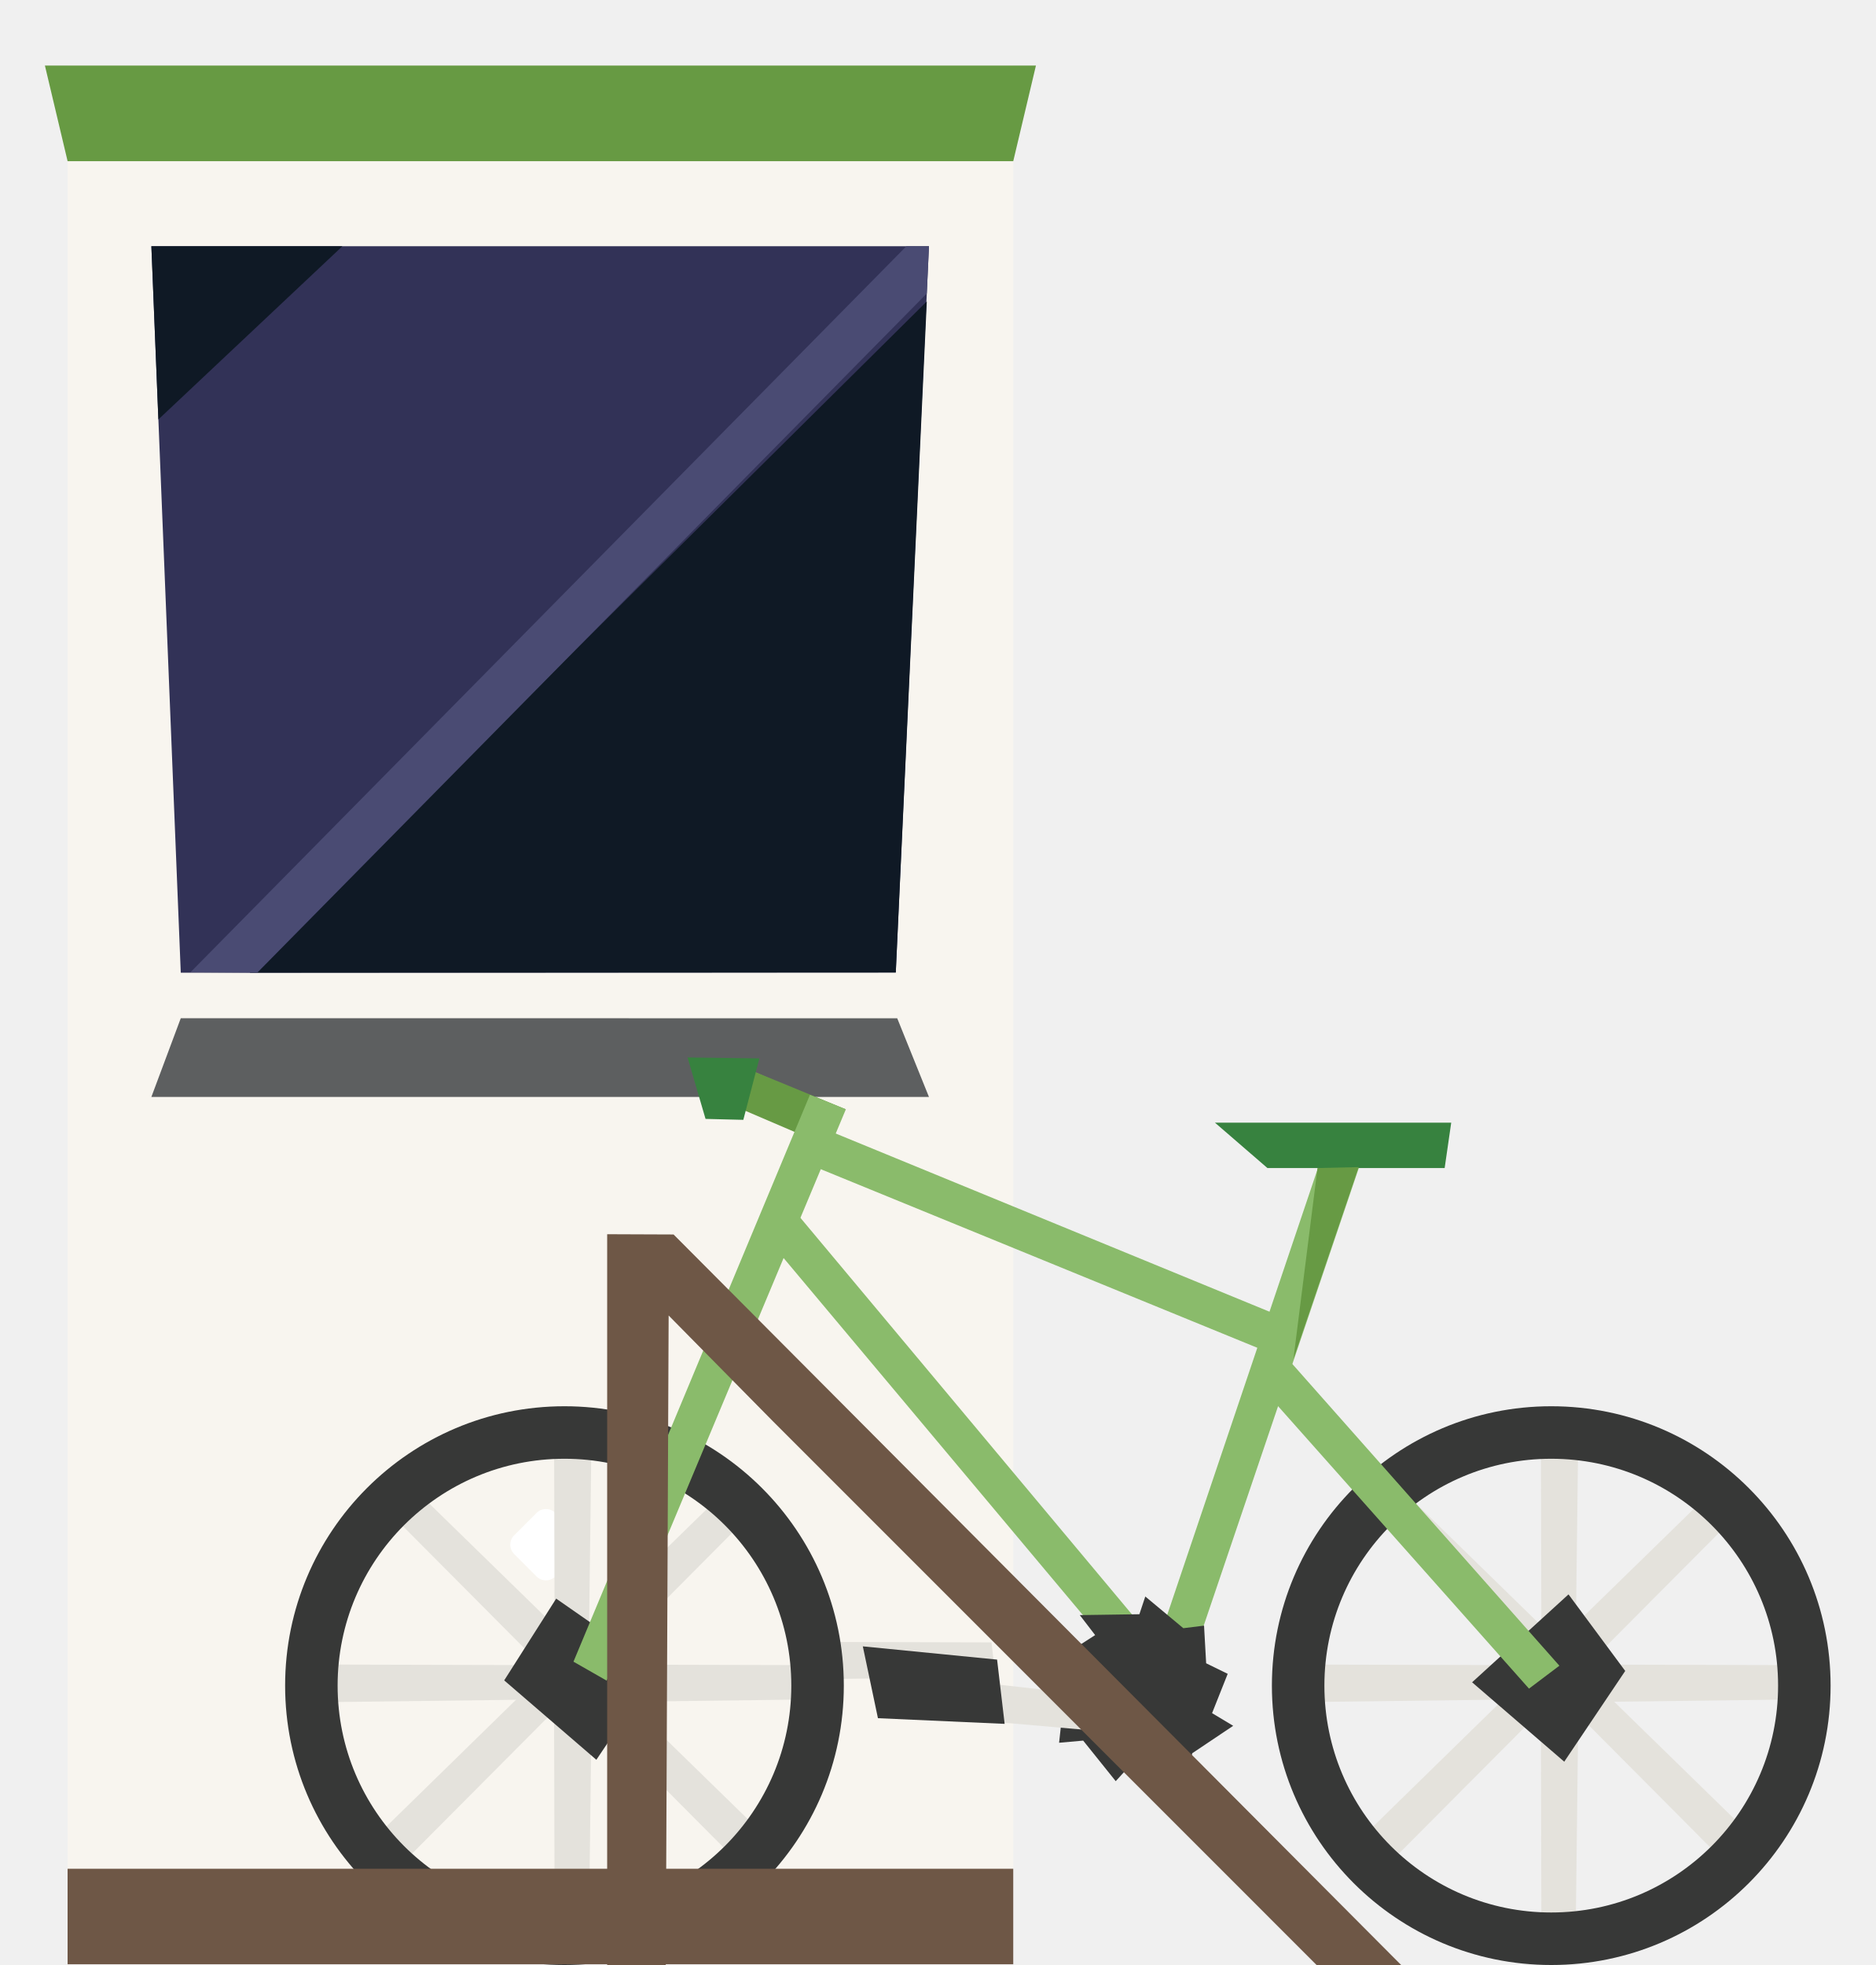
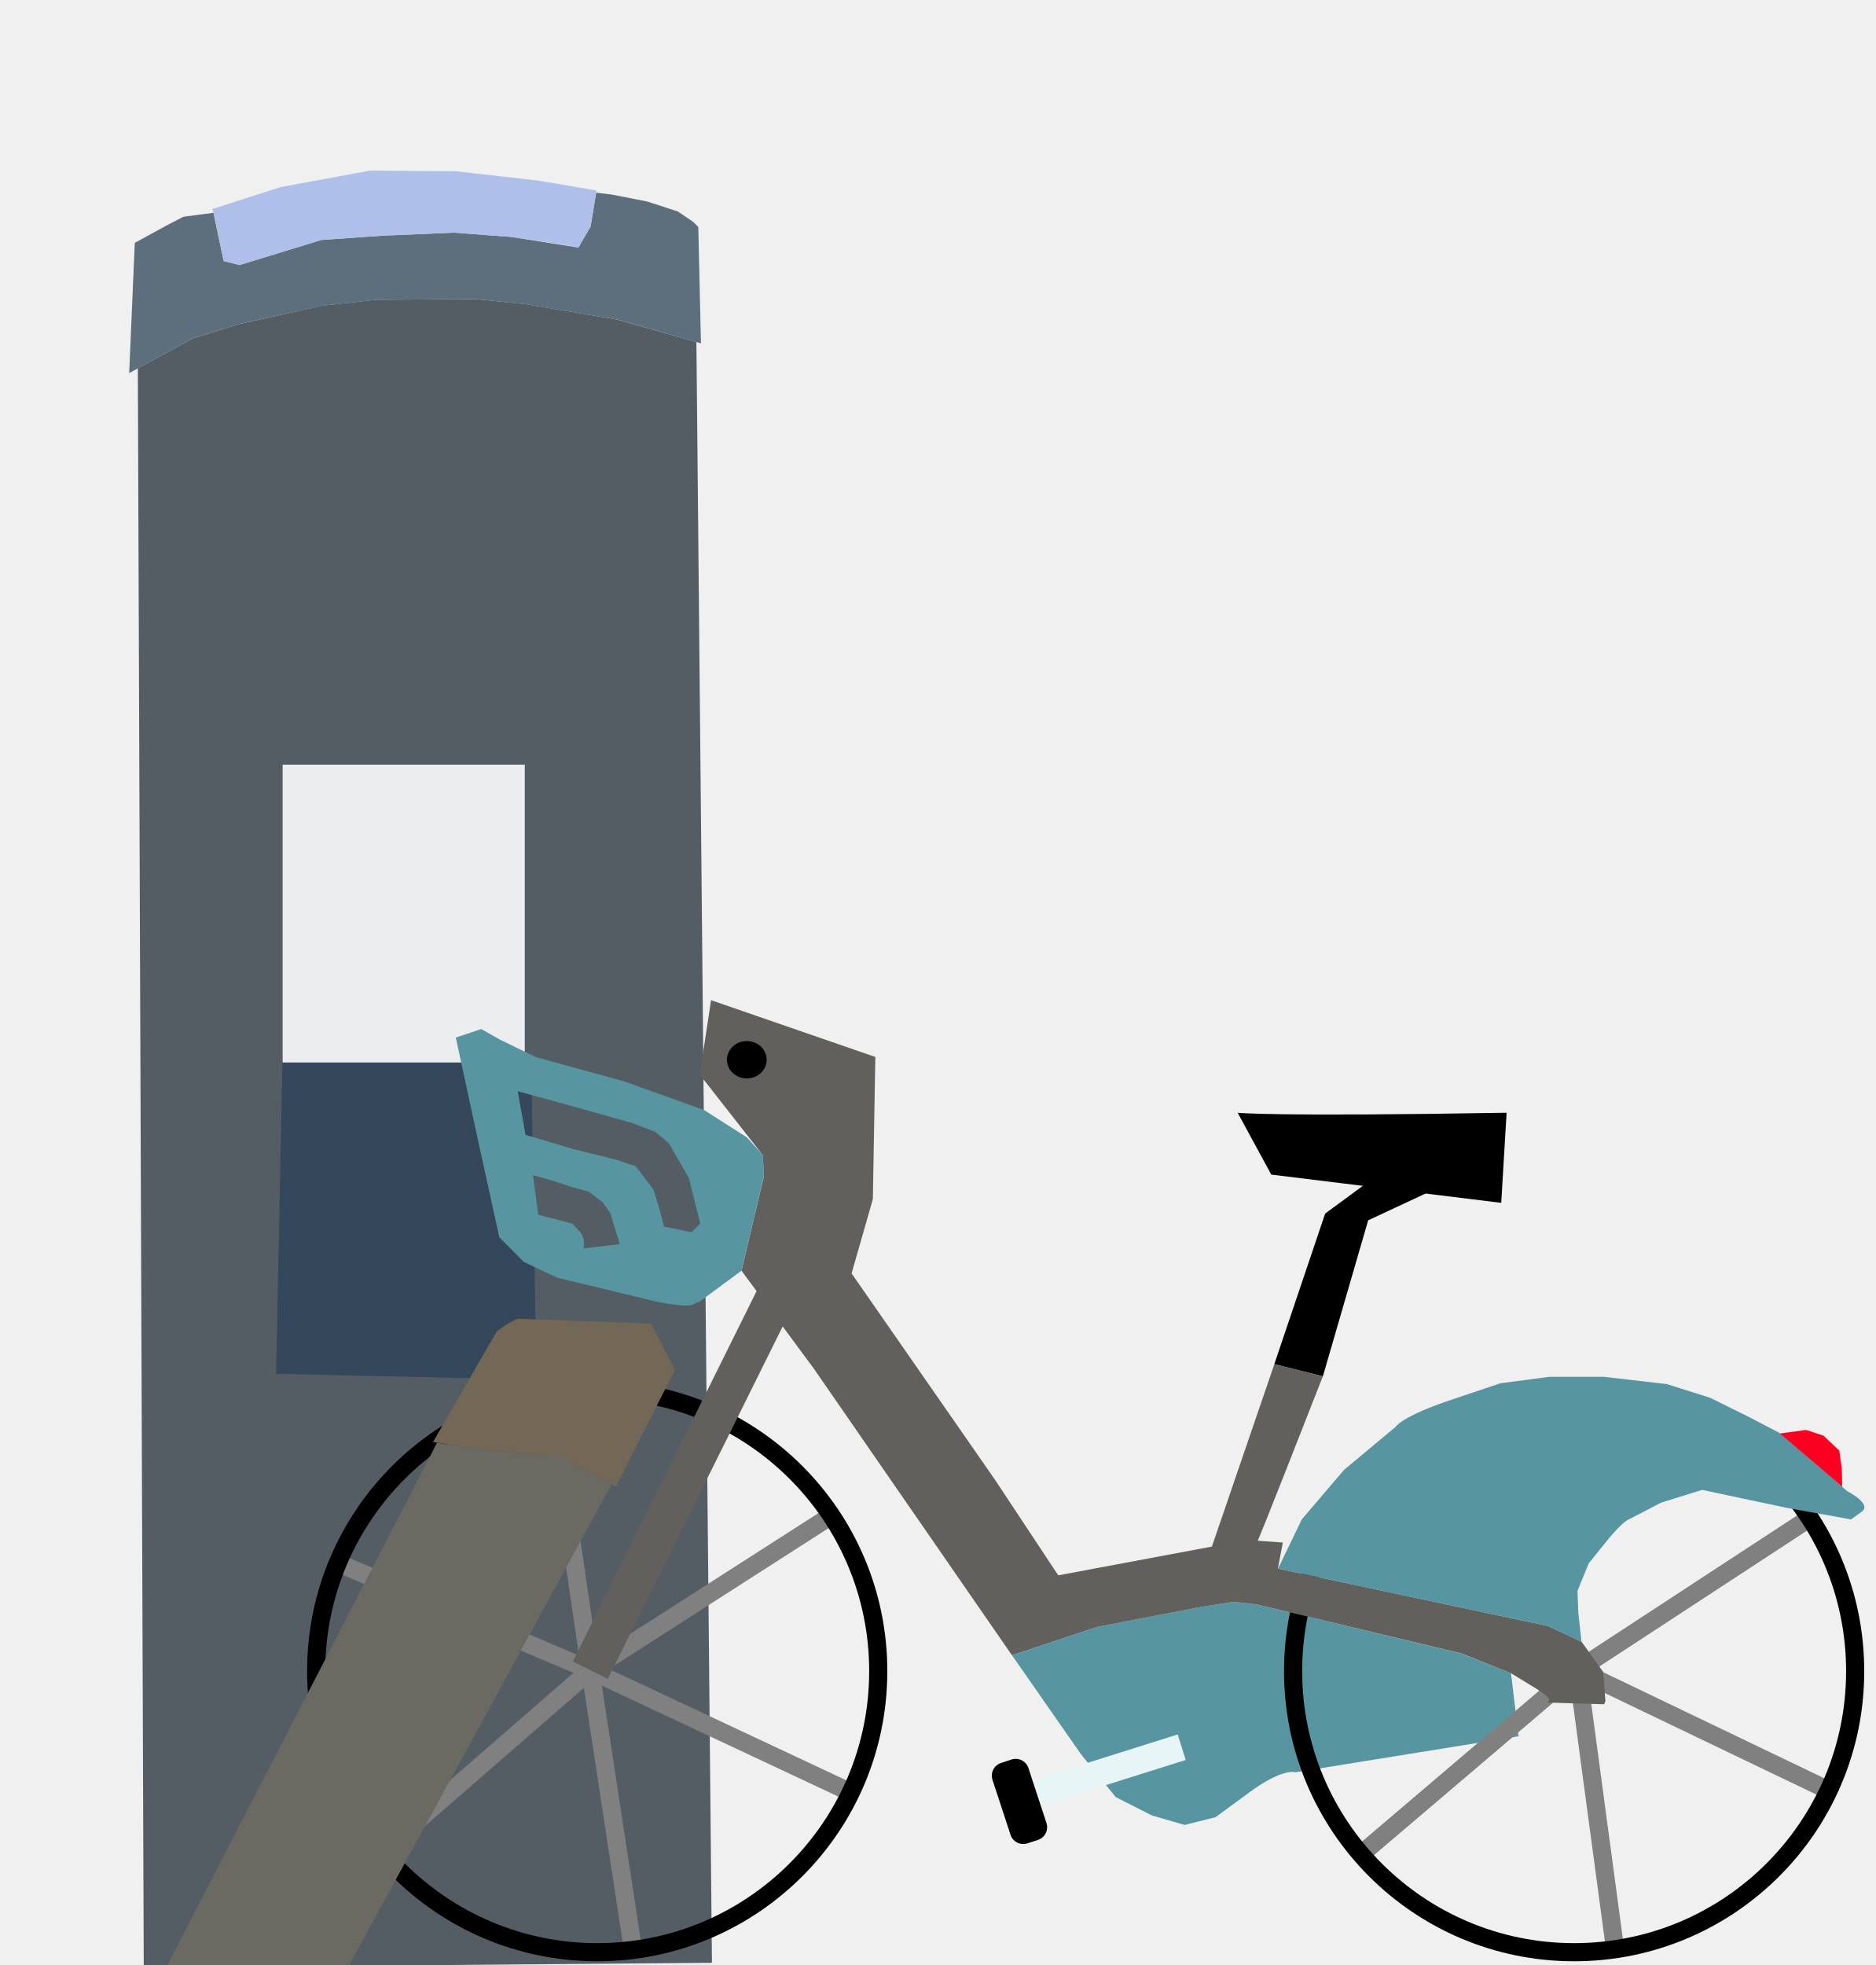
- <svg xmlns="http://www.w3.org/2000/svg" width="100%" height="100%" viewBox="0 0 210 220" version="1.1" xml:space="preserve" style="fill-rule:evenodd;clip-rule:evenodd;stroke-linejoin:round;stroke-miterlimit:2;">
-   <g id="bikeshare-left" transform="matrix(1.27,0,0,1.27,5.02903,7.34142)">
-     <rect x="2" y="0" width="83.373" height="167.112" style="fill:rgb(248,245,239);fill-rule:nonzero;" />
-     <path d="M77.942,15.926L75.016,79.95L11.978,79.971L9.386,15.926L77.942,15.926Z" style="fill:rgb(50,50,87);fill-rule:nonzero;" />
-     <path d="M9.387,15.926L10.004,31.197L26.228,15.926L9.387,15.926Z" style="fill:rgb(15,25,37);fill-rule:nonzero;" />
-     <path d="M77.751,20.793L18.063,79.97L20.91,79.97L75.017,79.953L77.751,20.812L77.751,20.793Z" style="fill:rgb(15,25,37);fill-rule:nonzero;" />
-     <path d="M77.942,90.922L75.144,83.987L11.978,83.985L9.386,90.922L77.942,90.922Z" style="fill:rgb(93,95,96);fill-rule:nonzero;" />
-     <path d="M41.371,129.57L43.349,127.591C43.805,127.136 44.543,127.136 44.999,127.591L46.977,129.57C47.433,130.025 47.433,130.764 46.977,131.219L44.999,133.199C44.543,133.654 43.805,133.654 43.349,133.199L41.371,131.219C40.915,130.764 40.915,130.025 41.371,129.57" style="fill:white;fill-rule:nonzero;" />
-     <path d="M83.804,142.049L83.456,139.006L66.689,138.963L66.222,142.269L83.804,142.049Z" style="fill:rgb(228,226,220);fill-rule:nonzero;" />
-     <path d="M120.279,126.176L118.374,128.572L130.2,140.459L132.866,138.453L120.279,126.176Z" style="fill:rgb(228,226,220);fill-rule:nonzero;" />
-     <path d="M137.779,143.676L135.874,146.072L147.7,157.959L150.366,155.953L137.779,143.676Z" style="fill:rgb(228,226,220);fill-rule:nonzero;" />
-     <path d="M146.461,126.176L148.366,128.572L136.54,140.459L133.874,138.453L146.461,126.176Z" style="fill:rgb(228,226,220);fill-rule:nonzero;" />
-     <path d="M130.211,142.426L132.091,144.849L119.073,157.926L116.374,155.953L130.211,142.426Z" style="fill:rgb(228,226,220);fill-rule:nonzero;" />
-     <path d="M153.489,144.049L153.141,141.007L136.374,140.964L135.907,144.269L153.489,144.049Z" style="fill:rgb(228,226,220);fill-rule:nonzero;" />
-     <path d="M128.741,144.049L128.393,141.006L111.626,140.963L111.159,144.269L128.741,144.049Z" style="fill:rgb(228,226,220);fill-rule:nonzero;" />
-     <path d="M134.976,163.312L131.935,162.952L131.892,145.467L135.195,144.981L134.976,163.312Z" style="fill:rgb(228,226,220);fill-rule:nonzero;" />
-     <path d="M134.976,137.813L131.935,137.465L131.892,120.699L135.195,120.231L134.976,137.813Z" style="fill:rgb(228,226,220);fill-rule:nonzero;" />
-     <path d="M112.806,142.818C112.806,131.772 121.76,122.818 132.806,122.818C143.852,122.818 152.806,131.772 152.806,142.818C152.806,153.865 143.852,162.818 132.806,162.818C121.76,162.818 112.806,153.865 112.806,142.818M108.178,142.819C108.178,156.422 119.204,167.448 132.806,167.448C146.409,167.448 157.435,156.422 157.435,142.819C157.435,129.216 146.409,118.19 132.806,118.19C119.204,118.19 108.178,129.216 108.178,142.819" style="fill:rgb(55,56,55);fill-rule:nonzero;" />
-     <path d="M98.721,139.986L66.427,101.36L63.832,103.579L95.913,141.844L98.721,139.986Z" style="fill:rgb(138,187,107);fill-rule:nonzero;" />
-     <path d="M109.92,110.658L67.298,93.151L66.037,96.323L108.334,113.625L109.92,110.658Z" style="fill:rgb(138,187,107);fill-rule:nonzero;" />
-     <path d="M70.398,92.176L61.63,88.319L60.357,91.486L69.078,95.248L70.398,92.176Z" style="fill:rgb(236,219,177);fill-rule:nonzero;" />
-     <path d="M100.832,141.464L116.621,94.88L113.375,93.822L97.781,140.043L100.832,141.464Z" style="fill:rgb(138,187,107);fill-rule:nonzero;" />
-     <path d="M123.988,93.189L123.409,97.191L107.783,97.19L103.155,93.189L123.988,93.189Z" style="fill:rgb(55,130,63);fill-rule:nonzero;" />
-     <path d="M97.016,134.961L96.495,136.525L91.241,136.602L92.594,138.364L88.447,141.034L90.01,142.439L89.415,147.855L91.539,147.666L94.408,151.242L96.01,149.491L100.779,150.722L101.151,148.783L104.765,146.361L102.903,145.244L104.281,141.779L102.381,140.849L102.195,137.531L100.369,137.756L97.016,134.961Z" style="fill:rgb(55,56,55);fill-rule:nonzero;" />
-     <path d="M61.631,88.318L60.889,91.774L66.139,94.024L70.615,92.014L61.631,88.318Z" style="fill:rgb(103,154,68);fill-rule:nonzero;" />
-     <path d="M58.244,92.858L61.575,92.941L62.993,87.524L56.66,87.441L58.244,92.858Z" style="fill:rgb(55,130,63);fill-rule:nonzero;" />
-     <path d="M33.279,126.176L31.374,128.572L43.2,140.459L45.866,138.453L33.279,126.176Z" style="fill:rgb(228,226,220);fill-rule:nonzero;" />
-     <path d="M50.779,143.676L48.874,146.072L60.7,157.959L63.366,155.953L50.779,143.676Z" style="fill:rgb(228,226,220);fill-rule:nonzero;" />
-     <path d="M59.461,126.176L61.366,128.572L49.54,140.459L46.874,138.453L59.461,126.176Z" style="fill:rgb(228,226,220);fill-rule:nonzero;" />
-     <path d="M43.211,142.426L45.091,144.849L32.073,157.926L29.374,155.953L43.211,142.426Z" style="fill:rgb(228,226,220);fill-rule:nonzero;" />
-     <path d="M66.489,144.049L66.141,141.007L49.374,140.964L48.907,144.269L66.489,144.049Z" style="fill:rgb(228,226,220);fill-rule:nonzero;" />
-     <path d="M42.934,144.049L42.586,141.007L25.819,140.964L25.352,144.269L42.934,144.049Z" style="fill:rgb(228,226,220);fill-rule:nonzero;" />
-     <path d="M47.976,163.312L44.935,162.952L44.892,145.467L48.195,144.981L47.976,163.312Z" style="fill:rgb(228,226,220);fill-rule:nonzero;" />
-     <path d="M47.976,137.813L44.935,137.465L44.892,120.699L48.195,120.231L47.976,137.813Z" style="fill:rgb(228,226,220);fill-rule:nonzero;" />
-     <path d="M134.328,134.775L139.328,141.525L133.953,149.525L125.828,142.525L134.328,134.775Z" style="fill:rgb(55,56,55);fill-rule:nonzero;" />
-     <path d="M45.076,135.149L53.993,141.357L48.618,149.357L40.493,142.357L45.076,135.149Z" style="fill:rgb(55,56,55);fill-rule:nonzero;" />
-     <path d="M133.524,141.063L109.068,113.434L106.54,115.727L130.845,143.084L133.524,141.063Z" style="fill:rgb(138,187,107);fill-rule:nonzero;" />
-     <path d="M25.806,142.818C25.806,131.772 34.76,122.818 45.806,122.818C56.852,122.818 65.806,131.772 65.806,142.818C65.806,153.865 56.852,162.818 45.806,162.818C34.76,162.818 25.806,153.865 25.806,142.818M21.178,142.819C21.178,156.422 32.204,167.448 45.806,167.448C59.409,167.448 70.435,156.422 70.435,142.819C70.435,129.216 59.409,118.19 45.806,118.19C32.204,118.19 21.178,129.216 21.178,142.819" style="fill:rgb(55,56,55);fill-rule:nonzero;" />
-     <path d="M49.527,142.379L70.615,92.015L67.449,90.734L46.601,140.707L49.527,142.379Z" style="fill:rgb(138,187,107);fill-rule:nonzero;" />
-     <path d="M94.568,143.912L94.083,146.923L84.029,146.044L84.049,142.728L94.568,143.912Z" style="fill:rgb(228,226,220);fill-rule:nonzero;" />
-     <path d="M83.948,140.524L84.615,146.19L73.444,145.69L72.111,139.357L83.948,140.524Z" style="fill:rgb(55,56,55);fill-rule:nonzero;" />
-     <path d="M112.2,97.191L110.076,114.024L115.825,97.108L112.2,97.191Z" style="fill:rgb(103,154,68);fill-rule:nonzero;" />
-     <path d="M49.571,167.448L49.572,103.024L55.426,103.047L119.573,167.448L112.117,167.448L64.226,119.555L54.991,110.19L54.739,167.447L49.571,167.448Z" style="fill:rgb(110,87,70);fill-rule:nonzero;" />
-     <rect x="2" y="158.963" width="83.374" height="8.419" style="fill:rgb(110,87,70);fill-rule:nonzero;" />
-     <path d="M85.374,8.428L2,8.428L0,-0.001L87.374,-0.001L85.374,8.428Z" style="fill:rgb(103,154,67);fill-rule:nonzero;" />
-     <path d="M18.721,79.97L77.752,20.093L77.943,15.925L75.955,15.923L12.837,79.926L18.721,79.97Z" style="fill:rgb(74,75,115);fill-rule:nonzero;" />
+ <svg xmlns="http://www.w3.org/2000/svg" width="100%" height="100%" viewBox="0 0 210 220" version="1.1" xml:space="preserve" style="fill-rule:evenodd;clip-rule:evenodd;stroke-linejoin:round;stroke-miterlimit:2;" id="svg42">
+   <defs id="defs42" />
+   <g id="g48" transform="matrix(0.3745931,0,0,0.3745931,-37.71455,-65.87914)">
+     <path style="fill:#555d64;fill-opacity:1;stroke:none;stroke-width:3.1" d="m 313.489,762.514 -4.644,-484.432 -23.793,-6.724 -27.22,-4.591 -15.041,-1.509 -29.746,0.193 -15.883,1.744 -25.036,5.536 -13.873,4.289 -16.368,8.923 1.765,477.982 z" id="path45" />
+     <path style="fill:#35475a;fill-opacity:1;stroke:none;stroke-width:2.221" d="m 185.109,492.863 c 74.388,0.196 74.388,0.196 74.388,0.196 l 1.526,95.179 -77.821,-1.763 z" id="path46" />
+     <path style="fill:#5d6e7d;fill-opacity:1;stroke:none;stroke-width:3.1" d="m 139.295,287.382 1.679,-38.923 9.188,-5.038 5.335,-2.766 8.99,-1.185 3.062,14.423 4.742,1.185 24.5,-7.508 18.573,-1.284 20.944,-0.889 17.19,1.284 20.054,3.161 3.655,-6.224 1.679,-10.175 4.742,0.593 10.571,2.075 9.089,2.964 4.544,3.062 1.581,1.581 0.79,34.774 -24.994,-7.113 -27.167,-4.544 -15.115,-1.581 -29.736,0.198 -16.004,1.778 -24.796,5.433 -14.127,4.347 z" id="path47" />
+     <path style="fill:#aec0e9;fill-opacity:1;stroke:none;stroke-width:3.1" d="m 164.225,238.323 3.323,15.557 4.741,1.184 24.452,-7.472 18.491,-1.297 21.122,-0.891 17.243,1.302 16.8,2.489 3.165,0.663 3.63,-6.23 1.772,-10.825 -17.465,-2.964 -24.315,-2.758 -25.851,-0.227 -26.83,4.938 z" id="path48" />
+     <rect style="fill:#ecedef;fill-opacity:1;stroke:none;stroke-width:3.1" id="rect48" width="72.376" height="89.018" x="185.168" y="404.41" />
+   </g>
+   <g id="g15" transform="matrix(-0.87508,0,0,0.87508,213.1133,45.23199)">
+     <path style="fill:#5796a1;fill-opacity:1;stroke:none;stroke-width:0.82;stroke-opacity:1" d="m 50.198,162.389 -0.97,8.068 28.542,4.602 c 0,0 1.589,-0.603 5.917,2.575 l 4.328,3.177 3.944,0.986 4.163,-1.205 4.657,-2.356 4.437,-5.478 8.82,-12.655 -10.849,-3.629 -13.092,-2.531 -4.385,-0.687 -3.055,0.344 -26.115,6.274 z" id="path5-3" />
+     <path style="fill:#000000;fill-opacity:1;stroke:none;stroke-width:0.82" d="m 50.759,90.677 c 30.283,0.516 34.413,0 34.413,0 l -4.302,7.915 -29.423,3.613 z" id="path1-0" />
+     <path style="fill:#000000;fill-opacity:1;stroke:none;stroke-width:0.82" d="m 68.126,99.276 5.85,4.302 6.506,19.268 -6.215,1.551 -5.796,-19.959 -7.743,-3.613 z" id="path2-7" />
+     <g id="g9" transform="translate(-0.3204306,-1.034302)">
+       <path style="fill:none;fill-opacity:1;stroke:#808080;stroke-width:2.32;stroke-dasharray:none;stroke-opacity:1" d="m 12.326,143.586 v 0 0 L 42,163 10.165,178.275 v 0 0 0" id="path7-0" />
+       <path style="fill:none;fill-opacity:1;stroke:#808080;stroke-width:2.32;stroke-dasharray:none;stroke-opacity:1" d="m 37.231,198.479 v 0 0 L 42,163 70.395,187.17" id="path8-0" />
+       <circle style="fill:none;fill-opacity:1;stroke:#000000;stroke-width:2.32;stroke-dasharray:none;stroke-opacity:1" id="path6-77" cx="42.44" cy="163.154" r="35.96" />
+     </g>
+     <g id="g9-1" transform="translate(125.3554,-1.034302)">
+       <path style="fill:none;fill-opacity:1;stroke:#808080;stroke-width:2.32;stroke-dasharray:none;stroke-opacity:1" d="m 12.326,143.586 v 0 0 L 42.645,163.034 10.165,178.275 v 0 0 0" id="path7-5" />
+       <path style="fill:none;fill-opacity:1;stroke:#808080;stroke-width:2.32;stroke-dasharray:none;stroke-opacity:1" d="m 75.397,149.128 v 0 0 L 42.645,163.034 47.792,128.01 v 0 0 0" id="path7-5-5" />
+       <path style="fill:none;fill-opacity:1;stroke:#808080;stroke-width:2.32;stroke-dasharray:none;stroke-opacity:1" d="m 37.231,198.479 v 0 0 l 5.414,-35.445 27.751,24.136" id="path8-3" />
+       <circle style="fill:none;fill-opacity:1;stroke:#000000;stroke-width:2.32;stroke-dasharray:none;stroke-opacity:1" id="path6-7" cx="41.765" cy="163.154" r="35.96" />
+     </g>
+     <path id="path3-6" style="fill:#61605c;fill-opacity:1;stroke:none;stroke-width:0.82" d="m 152.553,76.276 -21.02,7.265 0.319,18.197 2.719,9.495 -18.337,26.385 -8.105,12.244 -19.66,-3.679 -7.99,-23.339 -6.208,1.552 c 8.163,20.867 8.335,21.039 8.335,21.039 l -3.219,0.23 c 0,0 0.661,3.327 0.613,3.334 -0.039,0.006 -34.587,7.358 -34.587,7.358 l -4.253,2.012 -2.76,3.851 -0.287,3.737 0.173,0.403 7.645,-0.23 c 0,0 -1.954,0.057 1.15,-1.84 l 3.104,-1.897 6.324,-2.529 26.156,-6.266 3.046,-0.345 4.369,0.69 13.106,2.529 10.865,3.621 25.35,-36.675 9.255,-12.532 -2.842,-11.985 0.107,-2.782 8.077,-10.323 z" />
+     <path style="fill:#5796a1;fill-opacity:1;stroke:none;stroke-width:0.82;stroke-opacity:1" d="m 80,149 -3.03,-6.291 -5.423,-6.355 -6.574,-5.478 c 0,0 -0.712,-1.315 -7.067,-3.451 l -6.355,-2.137 -6.245,-0.822 h -7.012 l -8.053,0.931 -5.533,1.753 -4.876,2.41 -3.999,2.082 -8.656,7.45 c 0,0 -3.232,1.643 -1.863,2.63 l 1.37,0.986 8.217,-1.479 10.847,-2.301 5.259,1.643 3.999,2.082 c 0,0 0.767,0.11 3.013,2.903 l 2.246,2.794 1.424,3.506 -0.11,2.849 -0.405,3.676 4.186,-2.007 9.192,-1.955 19.714,-4.191 z" id="path4-8" />
+     <path style="fill:#fb0020;fill-opacity:1;stroke:none;stroke-width:2.32;stroke-dasharray:none;stroke-opacity:1" d="m 15.793,131.715 -3.346,-0.455 -2.23,0.726 -2.023,1.919 -0.311,2.178 -0.052,1.763 -5.863e-4,0.683 z" id="path9-7" />
+     <path style="fill:#fb0020;fill-opacity:1;stroke:#61605c;stroke-width:5;stroke-dasharray:none;stroke-opacity:1" d="M 138.829,103.204 168,162" id="path10-9" />
+     <path style="fill:#fb0020;fill-opacity:1;stroke:#e8f5f6;stroke-width:3.42;stroke-dasharray:none;stroke-opacity:1" d="m 92.334,171.851 18.582,5.854 v 0" id="path11-1" />
+     <rect style="fill:#fb0020;fill-opacity:1;stroke:#000000;stroke-width:3.42;stroke-dasharray:none;stroke-opacity:1" id="rect11" width="1.419" height="7.406" x="162.509" y="130.89" transform="rotate(18.17623)" />
+     <path id="path12-7" style="fill:#5796a1;fill-opacity:1;stroke:none;stroke-width:2.596;stroke-dasharray:none;stroke-opacity:1" d="m 181.965,79.969 3.251,1.09 -2.897,13.392 -2.676,12.155 -3.112,3.146 -4.319,2.037 -12.798,3.079 c 0,0 -3.582,0.765 -4.527,0.342 l -0.945,-0.424 -5.288,-3.902 -2.846,-12.042 0.1,-2.732 2.072,-2.291 5.471,-3.491 10.223,-3.665 11.27,-3.096 4.61,-2.241 z m -4.676,7.961 -6.492,1.776 -8.165,2.288 -2.898,1.105 -1.766,1.461 -2.567,4.444 -1.465,5.837 1.112,1.124 3.525,-0.723 0.6,-2.286 0.746,-2.453 1.414,-1.871 c 1.414,-1.871 1.138,-1.187 1.138,-1.187 l 2.138,-0.738 5.613,-1.393 6.074,-1.812 z m -1.95,10.729 -2.356,0.661 -2.665,0.876 -2.112,0.589 -1.783,1.342 -0.984,1.407 -1.206,3.953 4.647,0.558 c 0,0 -0.361,-1.222 0.506,-2.187 l 0.867,-0.965 1.015,-0.282 2.305,-0.593 1.097,-0.306 z" />
+     <ellipse style="fill:#000000;fill-opacity:1;stroke:none;stroke-width:3.42;stroke-dasharray:none;stroke-opacity:1" id="path15-6" cx="147.98" cy="83.897" rx="2.54" ry="2.391" />
+   </g>
+   <g id="g44" transform="matrix(-0.2626059,0,0,0.2626059,73.65604,86.8331)" style="clip-rule:evenodd;fill-rule:evenodd;stroke-linejoin:round;stroke-miterlimit:2">
+     <path style="fill:#6a6a62;fill-opacity:1;stroke:none;stroke-width:2.441" d="m 209.193,507.315 -115.025,-222.846 -25.19,3.76 -25.566,1.504 -23.686,12.407 112.039,205.28 40.231,-0.099 z" id="path43" />
+     <path style="fill:#736856;fill-opacity:1;stroke:none;stroke-width:2.441" d="m 95.869,284.172 -27.305,-47.363 -4.909,-3.325 -3.8,-1.9 -57.005,2.059 -10.134,19.794 22.802,44.971 2.279,4.62 25.615,-13.326 25.614,-1.571 z" id="path44" />
  </g>
</svg>
